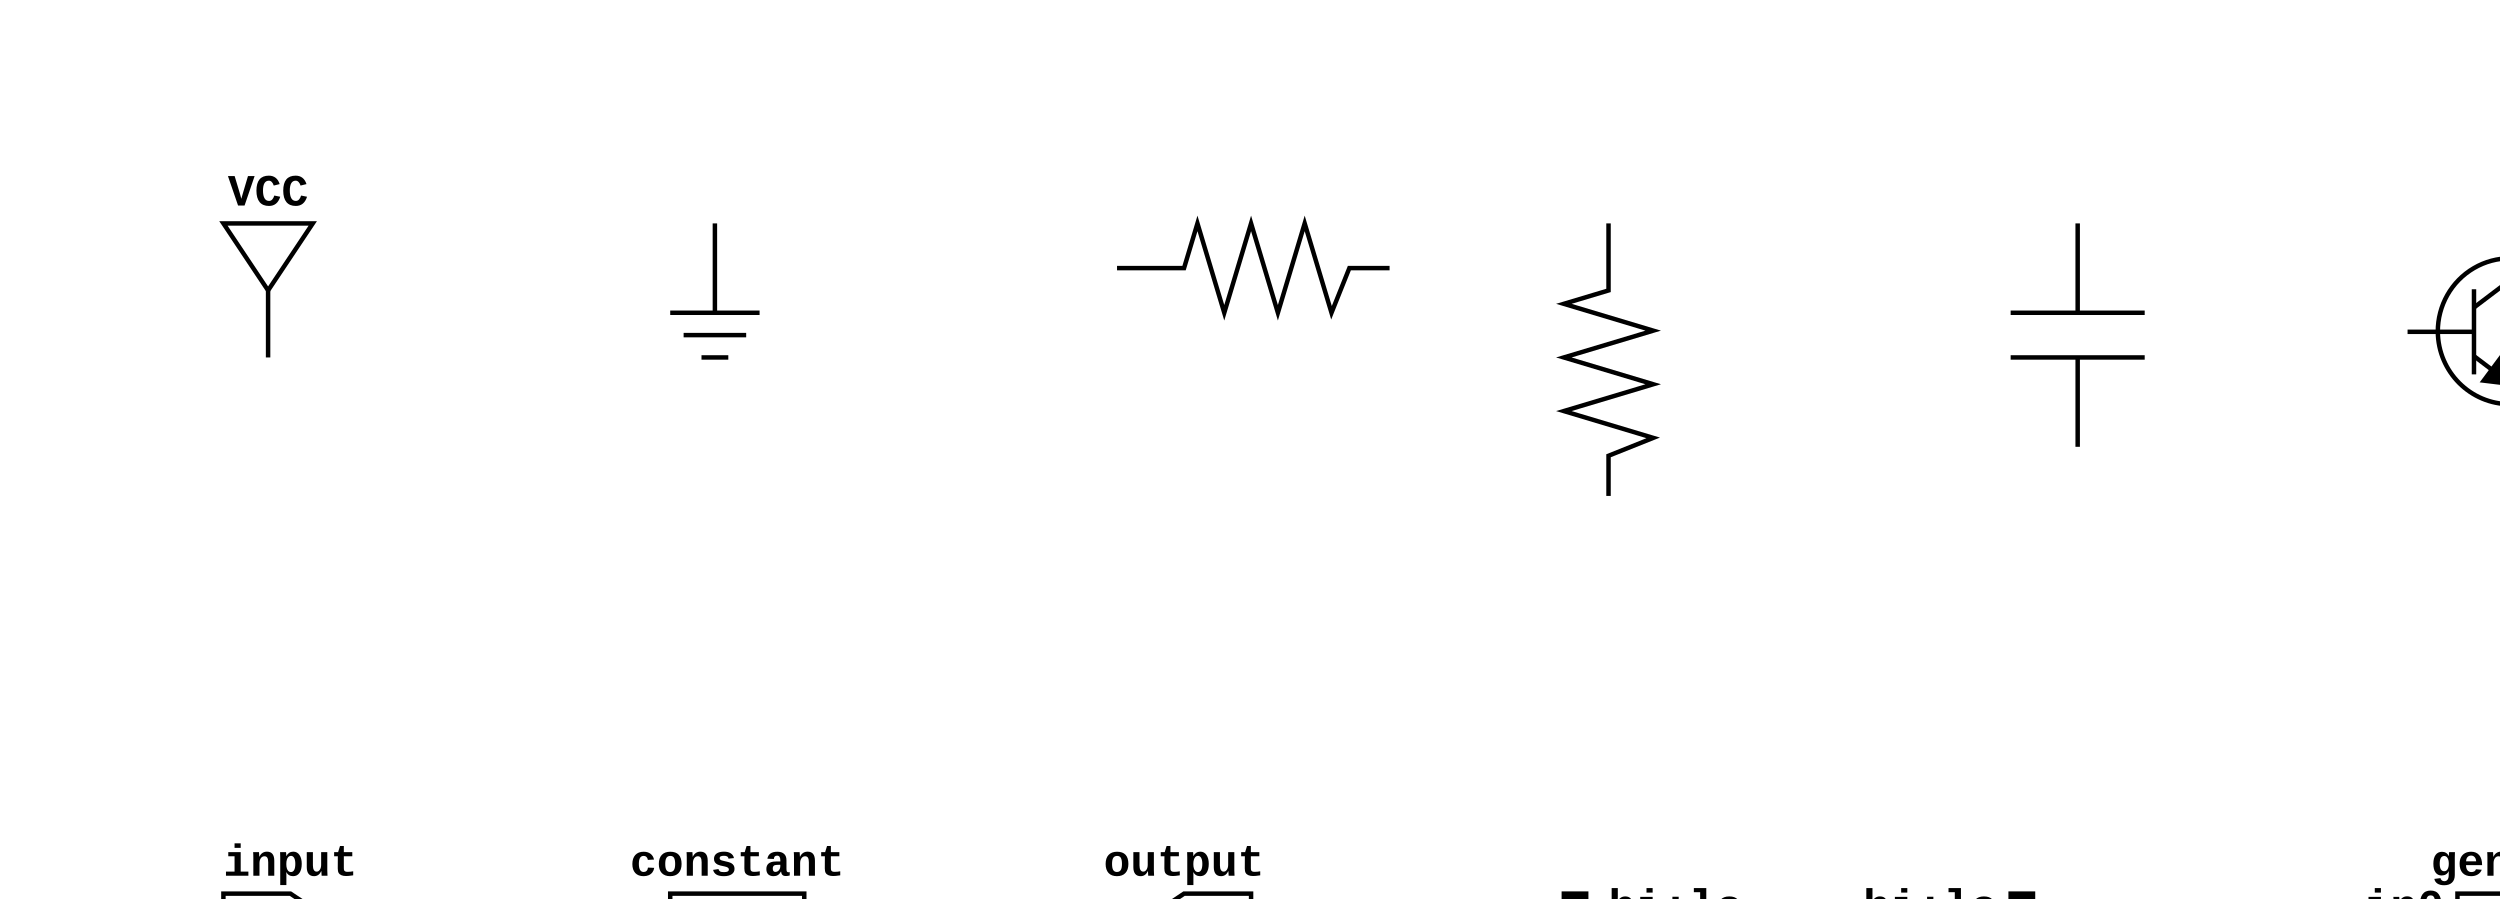
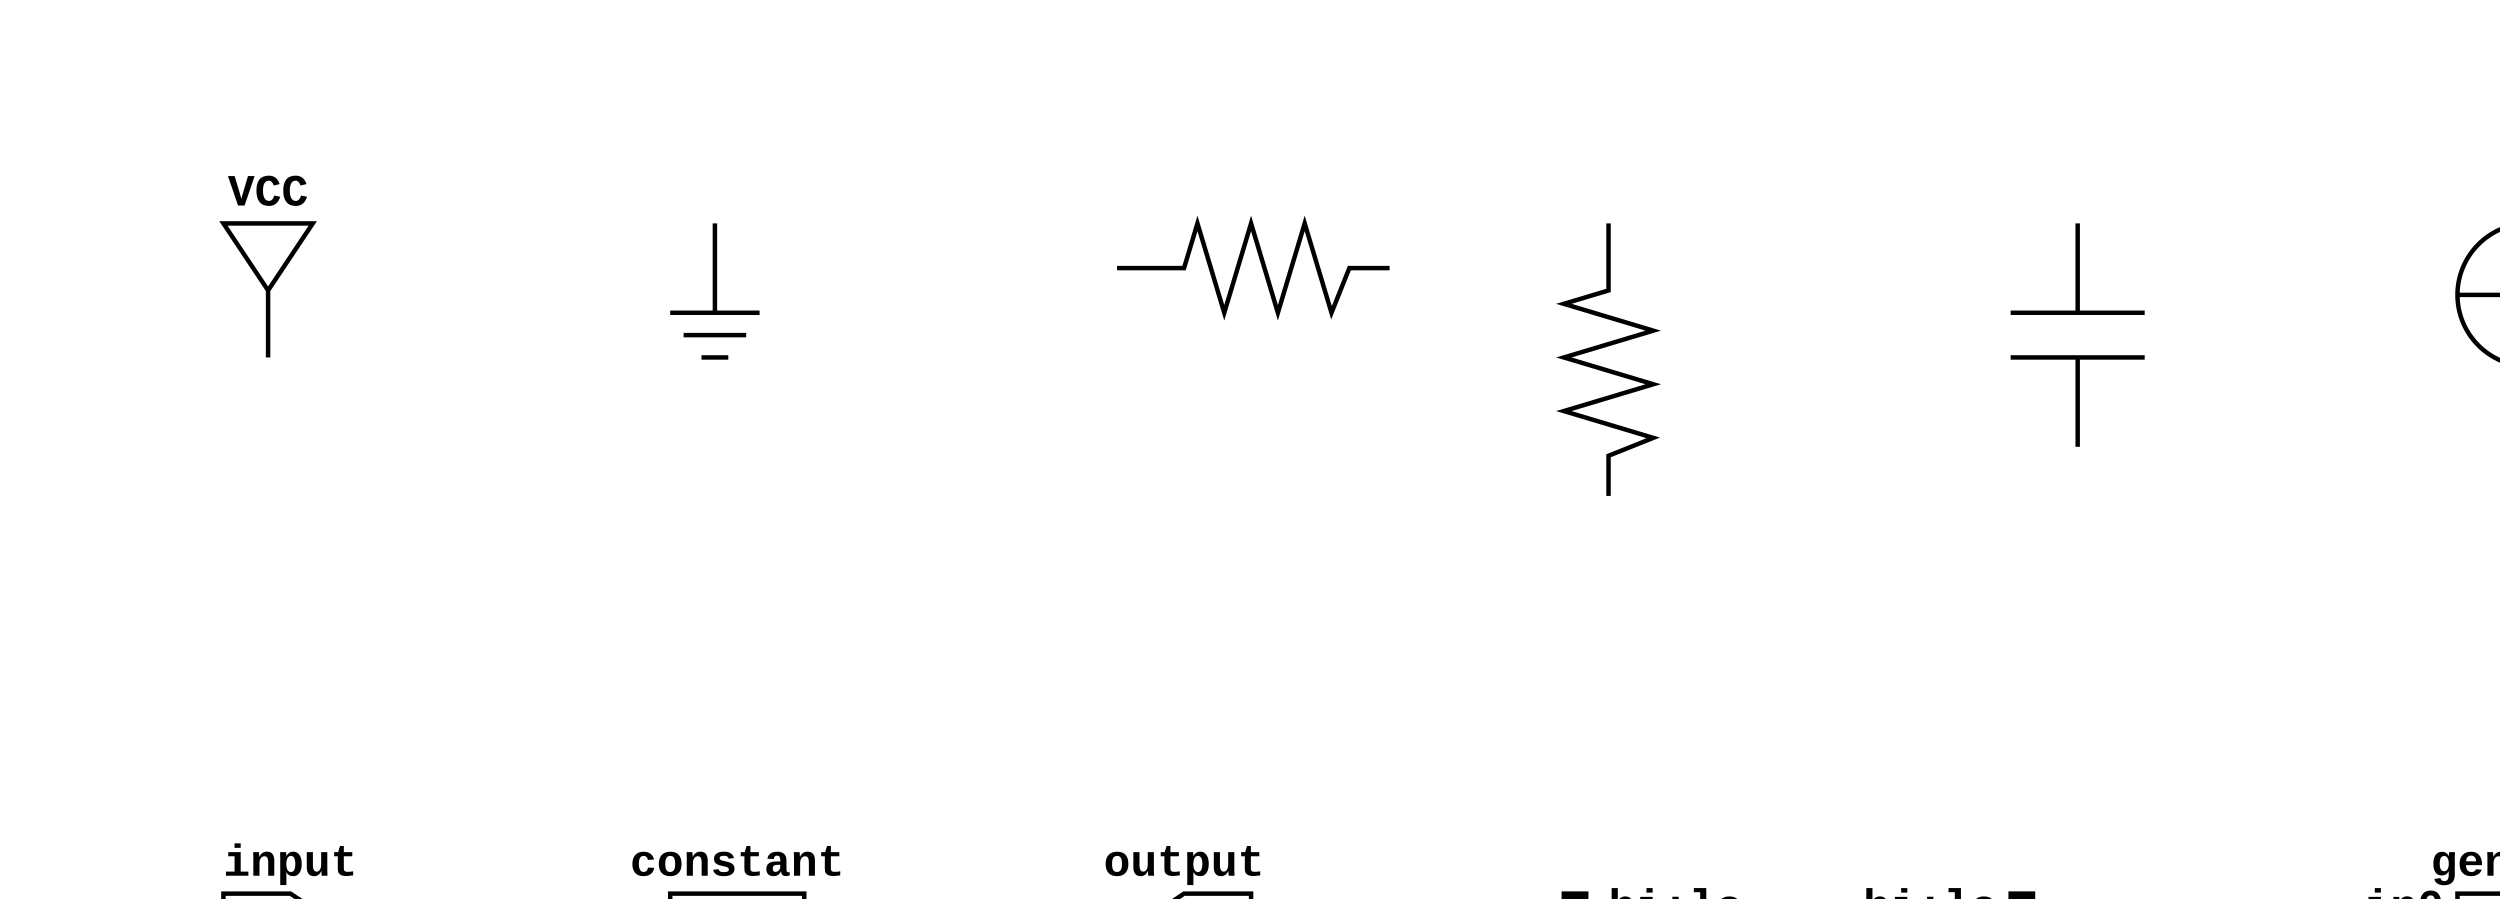
<svg xmlns="http://www.w3.org/2000/svg" xmlns:ns1="https://github.com/nturley/netlistsvg">
  <ns1:properties constants="false" splitsAndJoins="false">
    <ns1:layoutEngine org.eclipse.elk.layered.spacing.nodeNodeBetweenLayers="35" elk.spacing.nodeNode="35" org.eclipse.elk.direction="DOWN" layering.strategy="LONGEST_PATH" />
    <ns1:low_priority_alias val="$dff" />
  </ns1:properties>
  <style>
svg {
  stroke:#000;
  fill:none;
}
text {
  fill:#000;
  stroke:none;
  font-size:10px;
  font-weight: bold;
  font-family: "Courier New", monospace;
}
.nodelabel {
  text-anchor: middle;
}
.inputPortLabel {
  text-anchor: end;
}
.splitjoinBody {
  fill:#000;
}
</style>
  <g ns1:type="vcc" transform="translate(50,50)" ns1:width="20" ns1:height="30">
    <ns1:alias val="vcc" />
    <text x="10" y="-4" class="nodelabel">VCC</text>
    <path d="M0,0 L20,0 L10,15 Z" />
    <line x2="10" y2="15" x1="10" y1="30" />
    <g ns1:x="10" ns1:y="30" ns1:pid="A" />
  </g>
  <g ns1:type="gnd" transform="translate(150,50)" ns1:width="20" ns1:height="30">
    <ns1:alias val="gnd" />
    <line x2="10" y2="0" x1="10" y1="20" />
    <line x2="0" y2="20" x1="20" y1="20" />
    <line x2="3" y2="25" x1="17" y1="25" />
    <line x2="7" y2="30" x1="13" y1="30" />
    <g ns1:x="10" ns1:y="0" ns1:pid="A" />
  </g>
  <g ns1:type="resistor_h" transform="translate(250,50)" ns1:width="61" ns1:height="24">
    <ns1:alias val="res_h" />
    <path d="M0,10 L15,10 L18,0 L24,20 L30,0 L36,20 L42,0 L48,20 L52,10 L61,10" />
    <g ns1:x="0" ns1:y="10" ns1:pid="A" />
    <g ns1:x="61" ns1:y="10" ns1:pid="B" />
  </g>
  <g ns1:type="resistor_v" transform="translate(350,50)" ns1:width="24" ns1:height="61">
    <ns1:alias val="res_v" />
    <path d="M10,0 L10,15 L0,18 L20,24 L0,30 L20,36 L0,42 L20,48 L10,52 L10,61" />
    <g ns1:x="10" ns1:y="0" ns1:pid="A" />
    <g ns1:x="10" ns1:y="61" ns1:pid="B" />
  </g>
  <g ns1:type="capacitor_v" transform="translate(450,50)" ns1:width="30" ns1:height="50">
    <ns1:alias val="cap_v" />
    <path d="M15,0 L15,20 M0,20 L30,20 M0,30 L30,30 M15,30 L15,50" />
    <g ns1:x="15" ns1:y="0" ns1:pid="A" />
    <g ns1:x="15" ns1:y="50" ns1:pid="B" />
  </g>
  <g ns1:type="inputExt" transform="translate(50,200)" ns1:width="30" ns1:height="20">
    <text x="15" y="-4" class="nodelabel">input</text>
    <ns1:alias val="$_inputExt_" />
    <path d="M0,0 L0,20 L15,20 L30,10 L15,0 Z" />
    <g ns1:x="28" ns1:y="10" ns1:pid="Y" />
  </g>
  <g ns1:type="constant" transform="translate(150,200)" ns1:width="30" ns1:height="20">
    <text x="15" y="-4" class="nodelabel">constant</text>
    <ns1:alias val="$_constant_" />
    <rect width="30" height="20" />
    <g ns1:x="30" ns1:y="10" ns1:pid="Y" />
  </g>
  <g ns1:type="outputExt" transform="translate(250,200)" ns1:width="30" ns1:height="20">
    <text x="15" y="-4" class="nodelabel">output</text>
    <ns1:alias val="$_outputExt_" />
    <path d="M30,0 L30,20 L15,20 L0,10 L15,0 Z" />
    <g ns1:x="0" ns1:y="10" ns1:pid="A" />
  </g>
  <g ns1:type="split" transform="translate(350,200)" ns1:width="5" ns1:height="40">
    <rect width="5" height="40" class="splitjoinBody" />
    <ns1:alias val="$_split_" />
    <g ns1:x="0" ns1:y="20" ns1:pid="in" />
    <g transform="translate(5, 10)" ns1:x="4" ns1:y="10" ns1:pid="out0">
      <text x="5" y="-4">hi:lo</text>
    </g>
    <g transform="translate(5, 30)" ns1:x="4" ns1:y="30" ns1:pid="out1">
      <text x="5" y="-4">hi:lo</text>
    </g>
  </g>
  <g ns1:type="join" transform="translate(450,200)" ns1:width="4" ns1:height="40">
    <rect width="5" height="40" class="splitjoinBody" />
    <ns1:alias val="$_join_" />
    <g ns1:x="5" ns1:y="20" ns1:pid="out" />
    <g transform="translate(0, 10)" ns1:x="0" ns1:y="10" ns1:pid="in0">
      <text x="-3" y="-4" class="inputPortLabel">hi:lo</text>
    </g>
    <g transform="translate(0, 30)" ns1:x="0" ns1:y="30" ns1:pid="in1">
      <text x="-3" y="-4" class="inputPortLabel">hi:lo</text>
    </g>
  </g>
  <g ns1:type="generic" transform="translate(550,200)" ns1:width="30" ns1:height="40">
    <text x="15" y="-4" class="nodelabel">generic</text>
    <rect width="30" height="40" />
    <g transform="translate(30, 10)" ns1:x="30" ns1:y="10" ns1:pid="out0">
      <text x="5" y="-4" style="fill:#000; stroke:none">out0</text>
    </g>
    <g transform="translate(30, 30)" ns1:x="30" ns1:y="30" ns1:pid="out1">
      <text x="5" y="-4" style="fill:#000;stroke:none">out1</text>
    </g>
    <g transform="translate(0, 10)" ns1:x="0" ns1:y="10" ns1:pid="in0">
      <text x="-3" y="-4" class="inputPortLabel">in0</text>
    </g>
    <g transform="translate(0, 30)" ns1:x="0" ns1:y="30" ns1:pid="in1">
      <text x="-3" y="-4" class="inputPortLabel">in1</text>
    </g>
  </g>
-   <g ns1:type="transistor_npn_0" transform="translate(538.8323,54.94111)" ns1:width="30" ns1:height="40">
+   <g ns1:type="transistor_npn_0" transform="translate(550,50)" ns1:width="32" ns1:height="32">
    <ns1:alias val="npn_0" />
-     <path d="M 14.865,24.764 25.655,32.928 25.655,43.813" />
-     <path d="M 39.142,19.321 A 16.185,16.328 0 0 1 6.773,19.321 16.185,16.328 0 1 1 39.142,19.321 Z" />
-     <path d="M 0,19.321 14.865,19.321" />
-     <path d="M 14.865,9.796 14.865,28.846" />
-     <path d="M 14.865,13.878 25.655,5.714 25.655,-5.172" />
-     <path d="M 23.046,30.968 17.052,30.242 20.678,25.365 23.046,30.968 Z" style="fill:#000000" />
-     <g ns1:x="25.694675" ns1:y="-4.9411139" ns1:pid="C" />
-     <g ns1:x="0" ns1:y="19.320785" ns1:pid="B" />
-     <g ns1:x="25.654861" ns1:y="43.813347" ns1:pid="E" />
+     <path d="M 12,21 23,29" />
+     <circle r="16" cx="16" cy="16" />
+     <path d="M 0,16 12,16" />
+     <path d="M 12,6 12,26" />
+     <path d="M 12,10 22,2" />
+     <path d="M 23,29 17,28 21,23 23,29 Z" style="fill:#000000" />
+     <g ns1:x="22" ns1:y="2" ns1:pid="C" />
+     <g ns1:x="0" ns1:y="16" ns1:pid="B" />
+     <g ns1:x="23" ns1:y="29" ns1:pid="E" />
  </g>
</svg>
